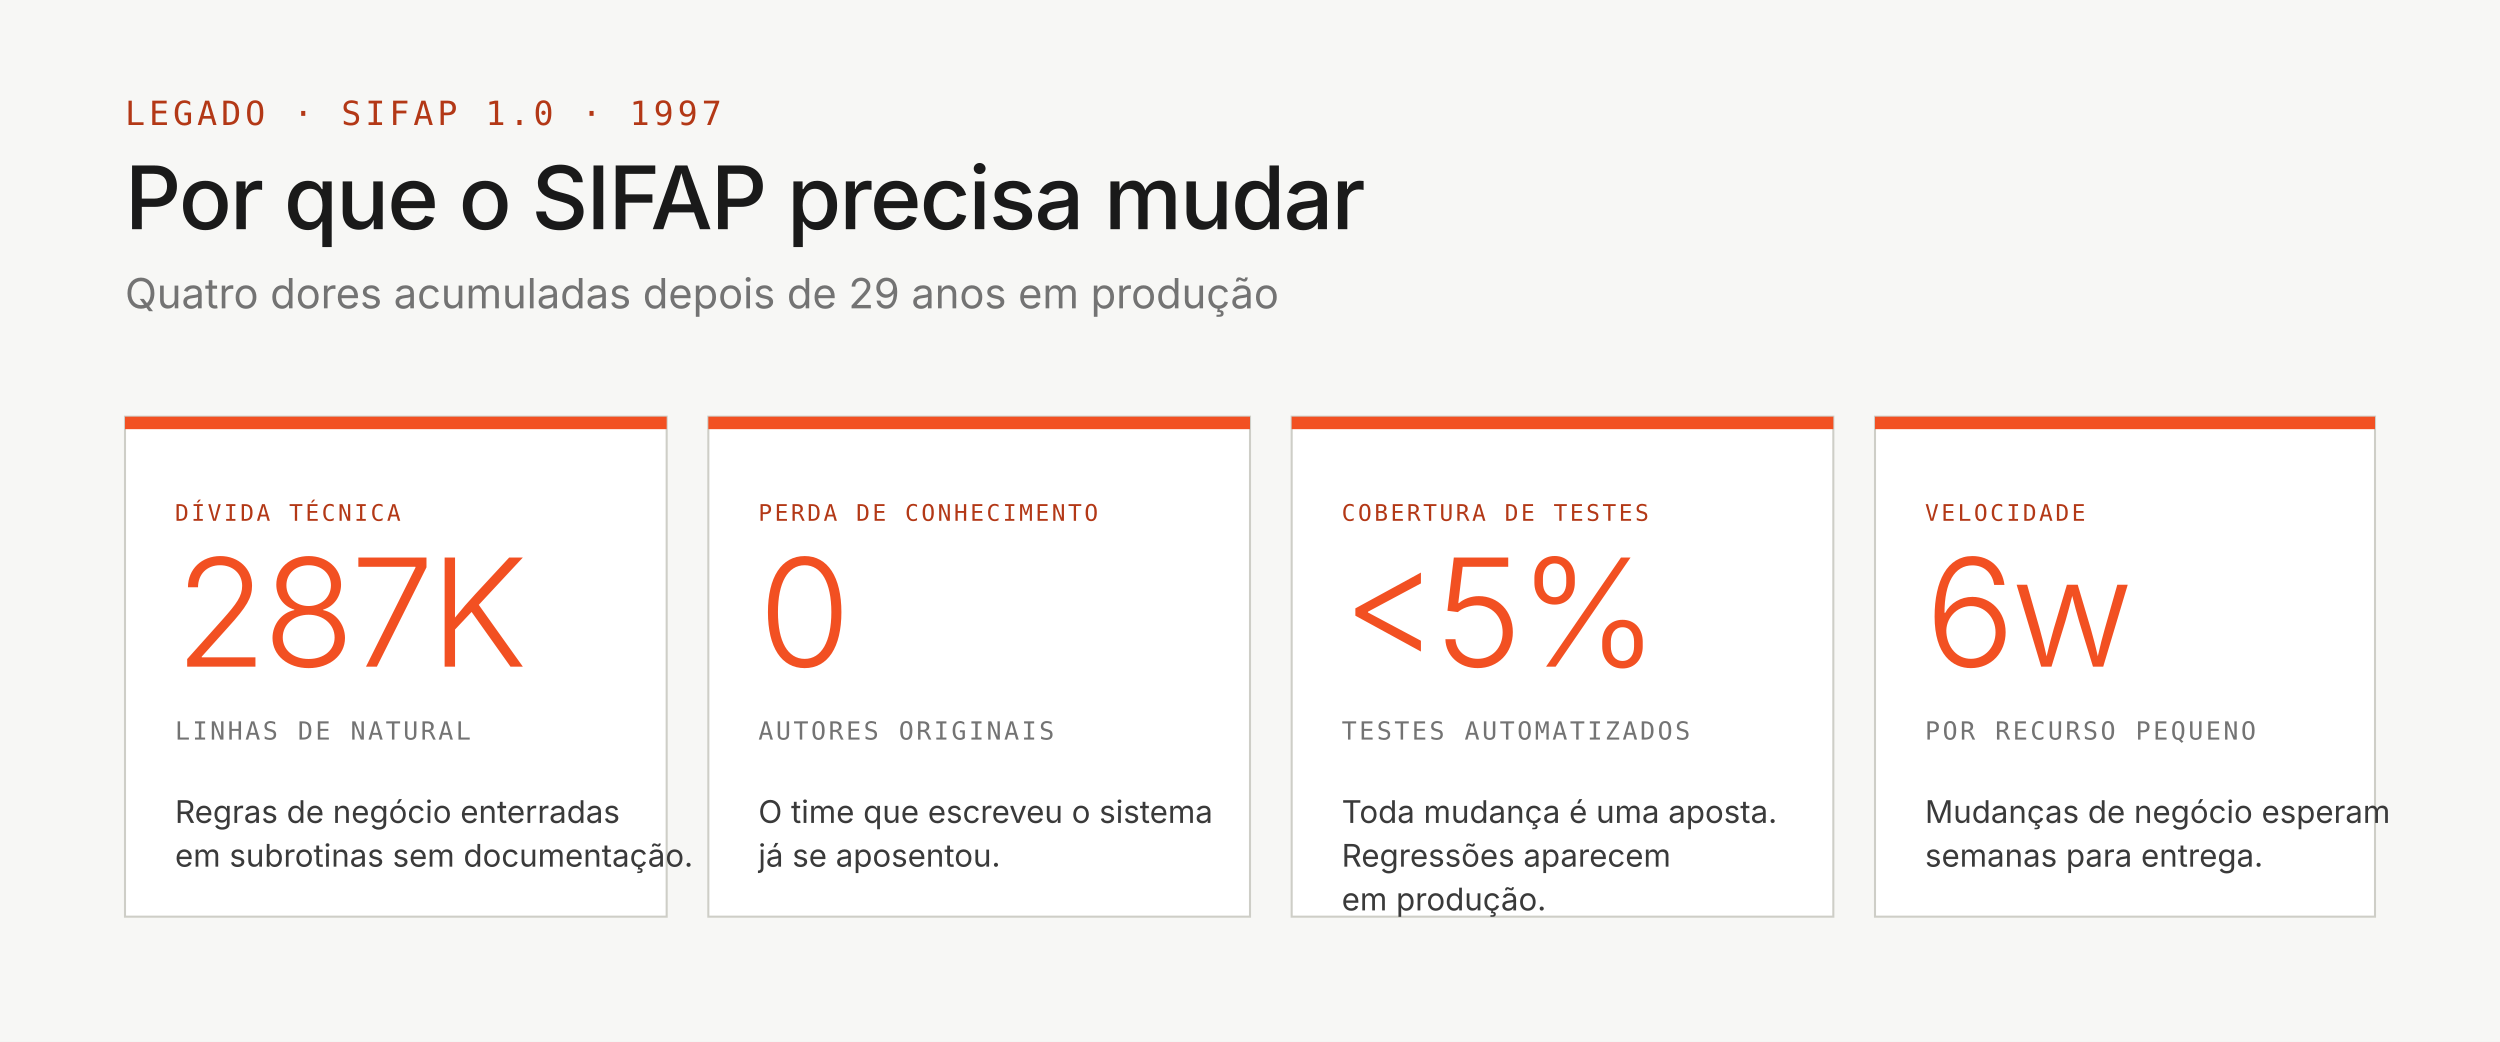
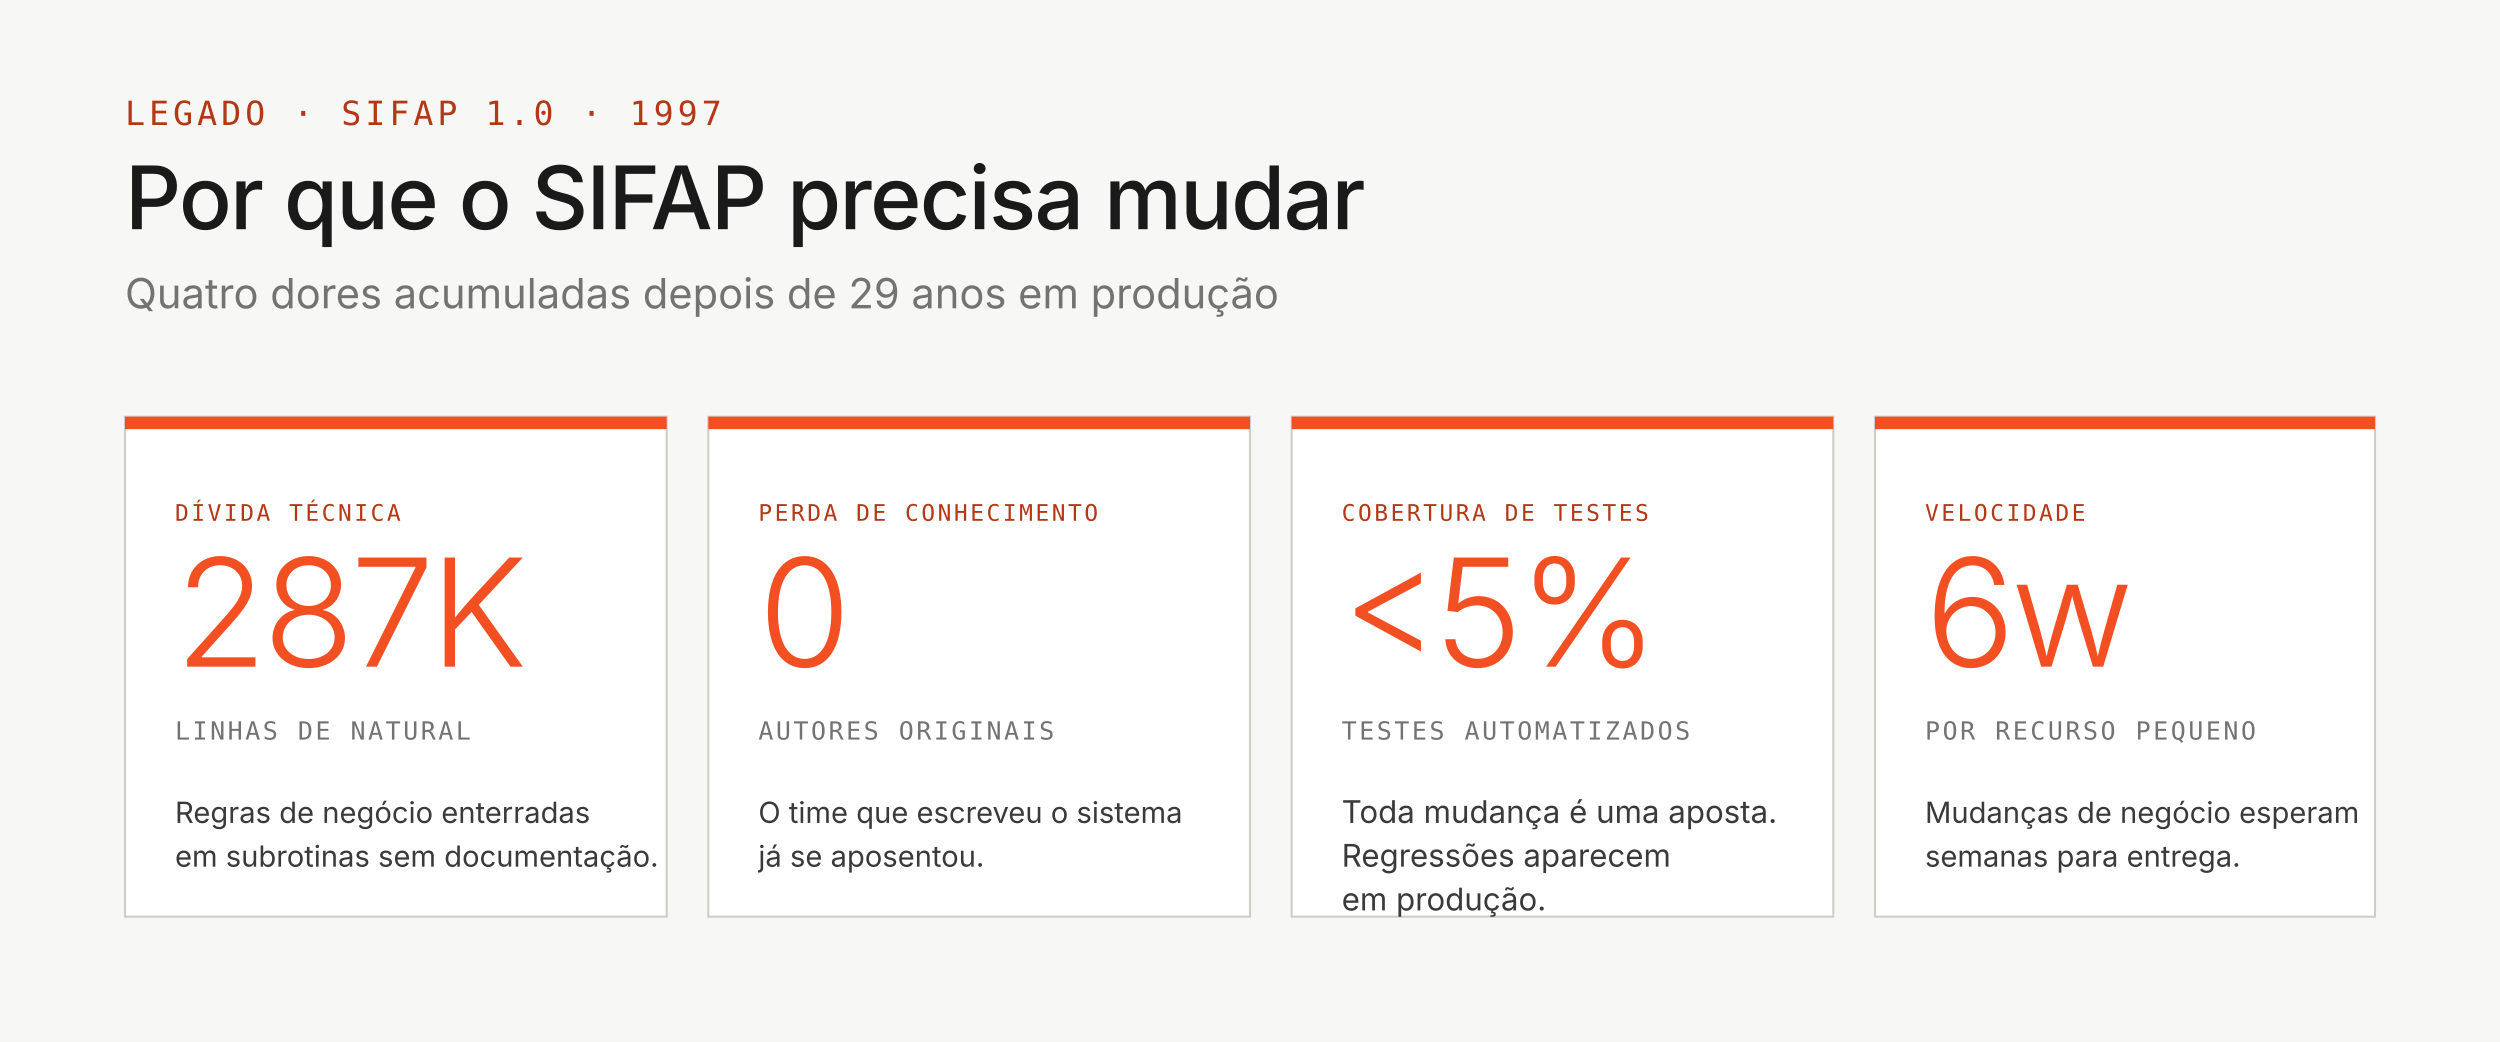
<svg xmlns="http://www.w3.org/2000/svg" viewBox="0 0 1200 500" font-family="Inter, system-ui, sans-serif">
  <rect width="1200" height="500" fill="#F7F7F5" />
  <text x="60" y="60" fill="#B33816" font-family="JetBrains Mono, monospace" font-size="16" font-weight="500" letter-spacing="1.9">LEGADO · SIFAP 1.0 · 1997</text>
  <text x="60" y="110" fill="#1A1A1A" font-size="42" font-weight="500" letter-spacing="-0.8">Por que o SIFAP precisa mudar</text>
  <text x="60" y="148" fill="#737373" font-size="20">Quatro dores acumuladas depois de 29 anos em produção</text>
  <g transform="translate(60, 200)">
    <rect width="260" height="240" fill="#FFFFFF" stroke="#CECEC7" stroke-width="1" />
    <rect x="0" y="0" width="260" height="6" fill="#F25022" />
    <text x="24" y="50" fill="#B33816" font-family="JetBrains Mono, monospace" font-size="11" font-weight="500" letter-spacing="1.2">DÍVIDA TÉCNICA</text>
    <text x="24" y="120" fill="#F25022" font-size="72" font-weight="300" letter-spacing="-2">287K</text>
    <text x="24" y="155" fill="#737373" font-family="JetBrains Mono, monospace" font-size="12" letter-spacing="1.2">LINHAS DE NATURAL</text>
-     <text x="24" y="195" fill="#3A3A3A" font-size="15">Regras de negócio enterradas</text>
-     <text x="24" y="216" fill="#3A3A3A" font-size="15">em subrotinas sem documentação.</text>
+     <text x="24" y="195" fill="#3A3A3A" font-size="14">Regras de negócio enterradas</text>
+     <text x="24" y="216" fill="#3A3A3A" font-size="14">em subrotinas sem documentação.</text>
  </g>
  <g transform="translate(340, 200)">
    <rect width="260" height="240" fill="#FFFFFF" stroke="#CECEC7" stroke-width="1" />
    <rect x="0" y="0" width="260" height="6" fill="#F25022" />
    <text x="24" y="50" fill="#B33816" font-family="JetBrains Mono, monospace" font-size="11" font-weight="500" letter-spacing="1.2">PERDA DE CONHECIMENTO</text>
    <text x="24" y="120" fill="#F25022" font-size="72" font-weight="300" letter-spacing="-2">0</text>
    <text x="24" y="155" fill="#737373" font-family="JetBrains Mono, monospace" font-size="12" letter-spacing="1.2">AUTORES ORIGINAIS</text>
-     <text x="24" y="195" fill="#3A3A3A" font-size="15">O time que escreveu o sistema</text>
-     <text x="24" y="216" fill="#3A3A3A" font-size="15">já se aposentou.</text>
+     <text x="24" y="195" fill="#3A3A3A" font-size="14">O time que escreveu o sistema</text>
+     <text x="24" y="216" fill="#3A3A3A" font-size="14">já se aposentou.</text>
  </g>
  <g transform="translate(620, 200)">
    <rect width="260" height="240" fill="#FFFFFF" stroke="#CECEC7" stroke-width="1" />
    <rect x="0" y="0" width="260" height="6" fill="#F25022" />
    <text x="24" y="50" fill="#B33816" font-family="JetBrains Mono, monospace" font-size="11" font-weight="500" letter-spacing="1.2">COBERTURA DE TESTES</text>
    <text x="24" y="120" fill="#F25022" font-size="72" font-weight="300" letter-spacing="-2">&lt;5%</text>
    <text x="24" y="155" fill="#737373" font-family="JetBrains Mono, monospace" font-size="12" letter-spacing="1.2">TESTES AUTOMATIZADOS</text>
    <text x="24" y="195" fill="#3A3A3A" font-size="15">Toda mudança é uma aposta.</text>
    <text x="24" y="216" fill="#3A3A3A" font-size="15">Regressões aparecem</text>
    <text x="24" y="237" fill="#3A3A3A" font-size="15">em produção.</text>
  </g>
  <g transform="translate(900, 200)">
    <rect width="240" height="240" fill="#FFFFFF" stroke="#CECEC7" stroke-width="1" />
    <rect x="0" y="0" width="240" height="6" fill="#F25022" />
    <text x="24" y="50" fill="#B33816" font-family="JetBrains Mono, monospace" font-size="11" font-weight="500" letter-spacing="1.2">VELOCIDADE</text>
    <text x="24" y="120" fill="#F25022" font-size="72" font-weight="300" letter-spacing="-2">6w</text>
    <text x="24" y="155" fill="#737373" font-family="JetBrains Mono, monospace" font-size="12" letter-spacing="1.2">POR RECURSO PEQUENO</text>
-     <text x="24" y="195" fill="#3A3A3A" font-size="15">Mudanças de negócio esperam</text>
-     <text x="24" y="216" fill="#3A3A3A" font-size="15">semanas para entrega.</text>
+     <text x="24" y="195" fill="#3A3A3A" font-size="14">Mudanças de negócio esperam</text>
+     <text x="24" y="216" fill="#3A3A3A" font-size="14">semanas para entrega.</text>
  </g>
</svg>
